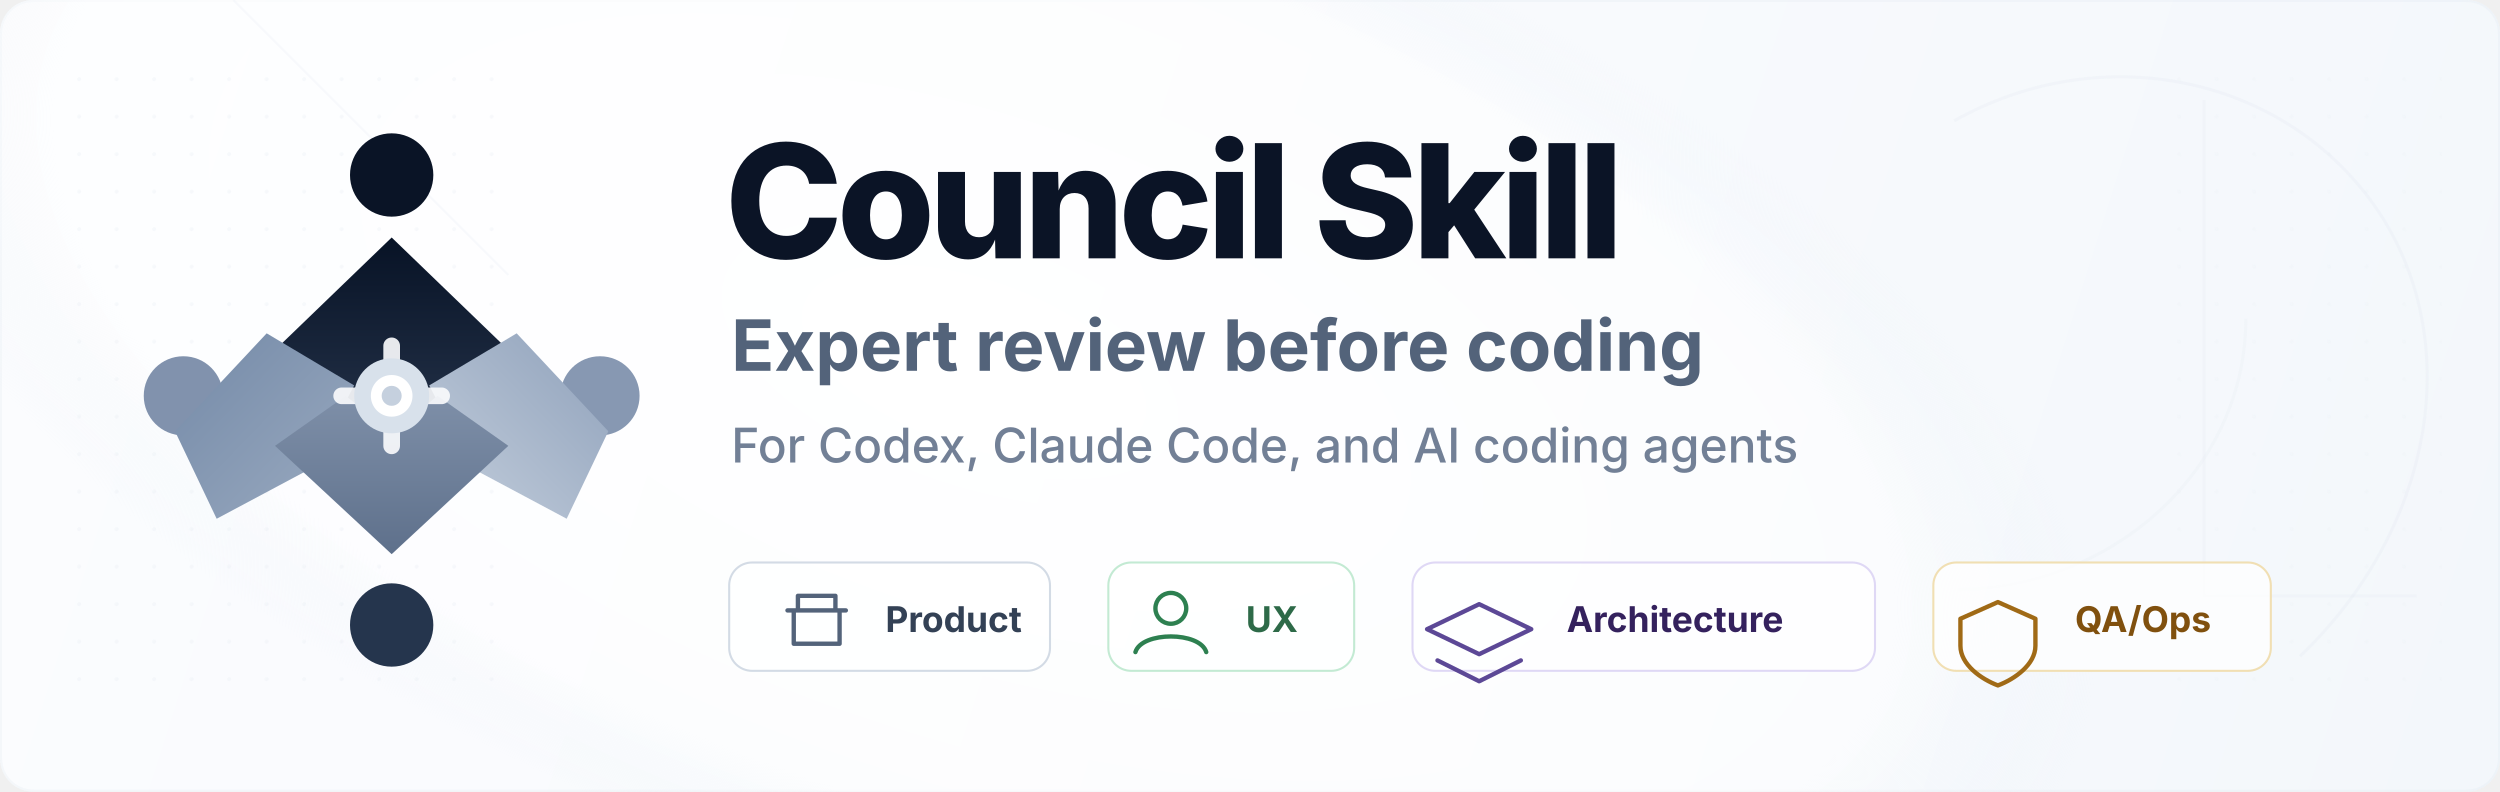
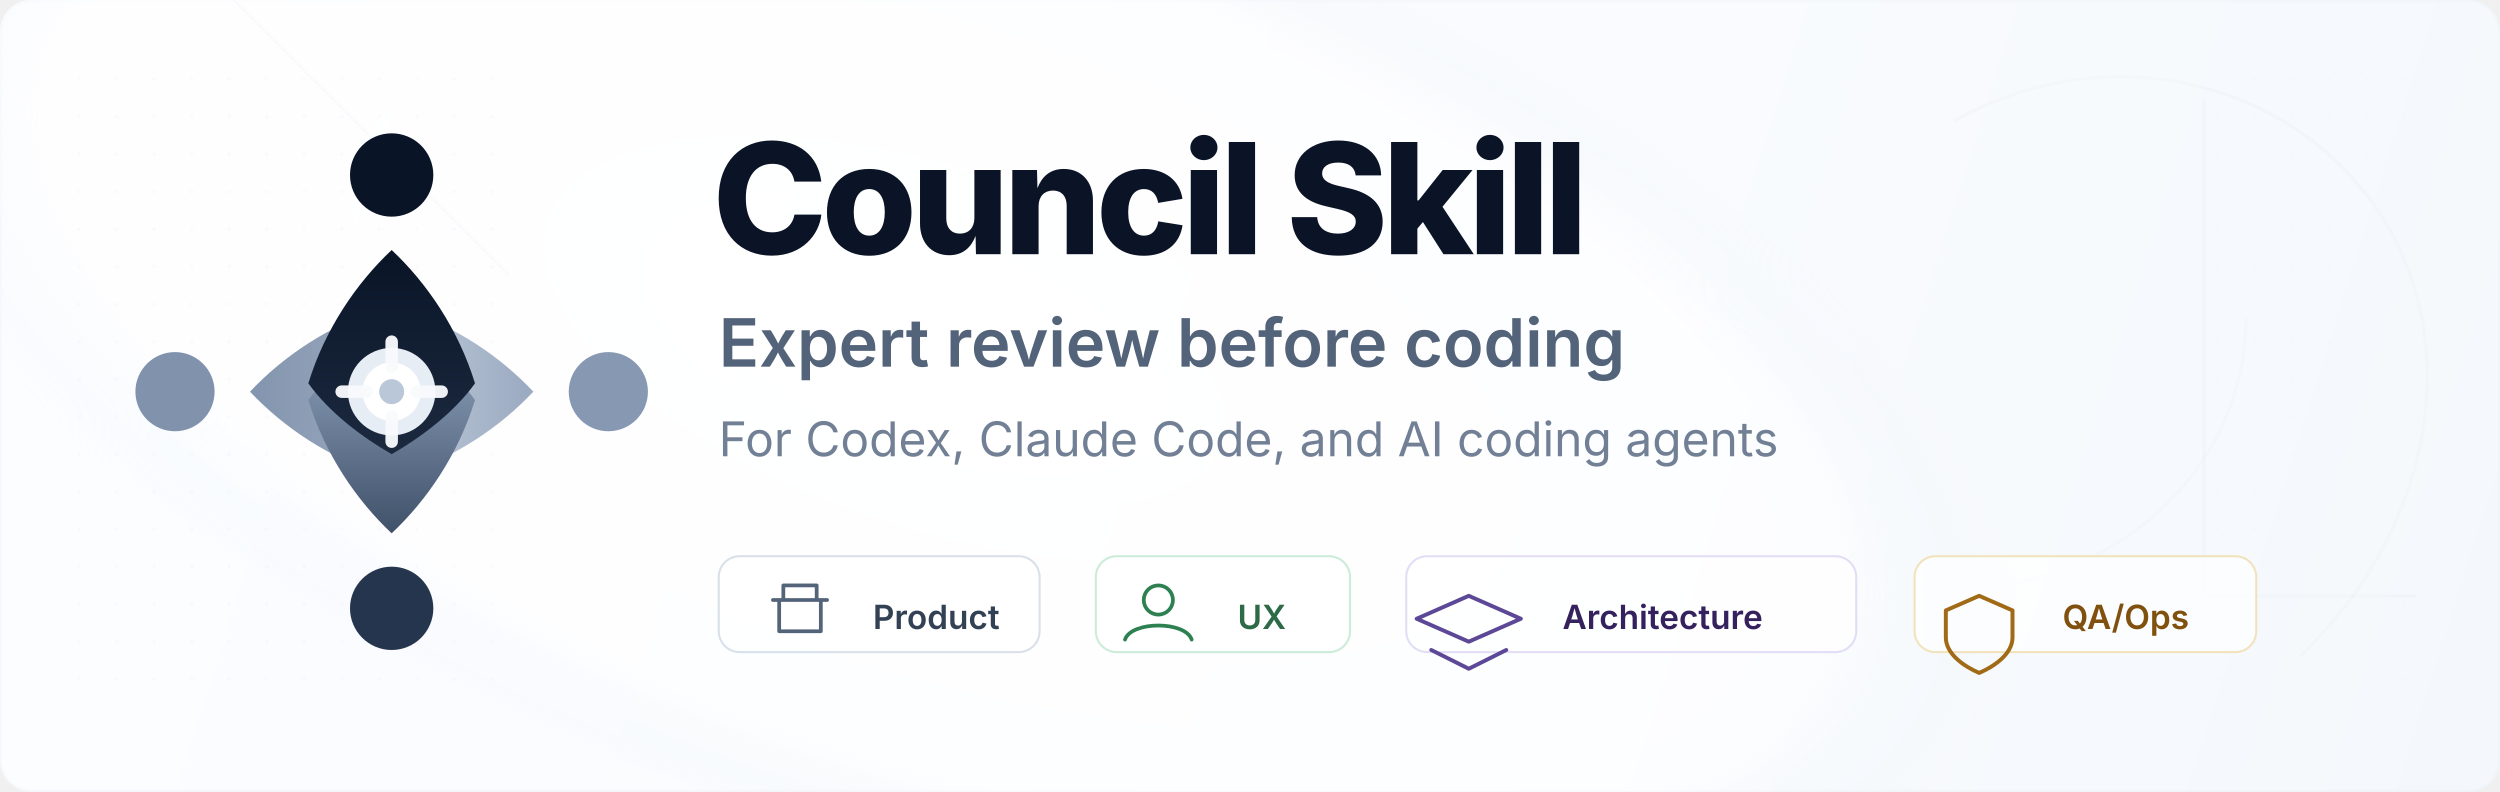
- <svg xmlns="http://www.w3.org/2000/svg" width="1200" height="380" viewBox="0 0 1200 380" fill="none" role="img" aria-labelledby="title desc">
+ <svg xmlns="http://www.w3.org/2000/svg" width="1200" height="380" viewBox="0 0 1200 380" fill="none">
  <defs>
    <linearGradient id="bg" x1="0" y1="0" x2="1200" y2="380" gradientUnits="userSpaceOnUse">
-       <stop stop-color="#FBFCFE" />
-       <stop offset="0.58" stop-color="#F8FAFD" />
-       <stop offset="1" stop-color="#F3F7FB" />
+       <stop stop-color="#FCFDFF" />
+       <stop offset="0.62" stop-color="#F9FBFE" />
+       <stop offset="1" stop-color="#F4F8FC" />
    </linearGradient>
-     <radialGradient id="softGlow" cx="0" cy="0" r="1" gradientUnits="userSpaceOnUse" gradientTransform="translate(468 174) rotate(19) scale(560 260)">
+     <radialGradient id="softGlow" cx="0" cy="0" r="1" gradientUnits="userSpaceOnUse" gradientTransform="translate(450 168) rotate(18) scale(540 240)">
      <stop stop-color="#FFFFFF" />
-       <stop offset="0.82" stop-color="#FFFFFF" stop-opacity="0.55" />
+       <stop offset="0.82" stop-color="#FFFFFF" stop-opacity="0.62" />
      <stop offset="1" stop-color="#EAF1F8" stop-opacity="0" />
    </radialGradient>
-     <linearGradient id="sideLeft" x1="89" y1="150" x2="180" y2="238" gradientUnits="userSpaceOnUse">
-       <stop stop-color="#7389A7" />
-       <stop offset="1" stop-color="#9AAAC0" />
+     <pattern id="dots" width="18" height="18" patternUnits="userSpaceOnUse">
+       <circle cx="2" cy="2" r="0.85" fill="#D8E0EA" opacity="0.42" />
+     </pattern>
+     <linearGradient id="markTop" x1="188" y1="118" x2="188" y2="220" gradientUnits="userSpaceOnUse">
+       <stop stop-color="#091426" />
+       <stop offset="1" stop-color="#1C2A40" />
    </linearGradient>
-     <linearGradient id="sideRight" x1="288" y1="151" x2="198" y2="239" gradientUnits="userSpaceOnUse">
-       <stop stop-color="#8EA0BA" />
-       <stop offset="1" stop-color="#C3CEDC" />
+     <linearGradient id="markLeft" x1="88" y1="188" x2="188" y2="188" gradientUnits="userSpaceOnUse">
+       <stop stop-color="#788BA7" />
+       <stop offset="1" stop-color="#9AA9BE" />
    </linearGradient>
-     <linearGradient id="bottomPanel" x1="188" y1="188" x2="188" y2="266" gradientUnits="userSpaceOnUse">
-       <stop stop-color="#7F90A9" />
-       <stop offset="1" stop-color="#5E708B" />
+     <linearGradient id="markRight" x1="288" y1="188" x2="188" y2="188" gradientUnits="userSpaceOnUse">
+       <stop stop-color="#8799B4" />
+       <stop offset="1" stop-color="#C1CCDA" />
    </linearGradient>
-     <linearGradient id="topPanel" x1="188" y1="112" x2="188" y2="211" gradientUnits="userSpaceOnUse">
-       <stop stop-color="#071225" />
-       <stop offset="1" stop-color="#25334A" />
+     <linearGradient id="markBottom" x1="188" y1="286" x2="188" y2="188" gradientUnits="userSpaceOnUse">
+       <stop stop-color="#26364E" />
+       <stop offset="1" stop-color="#7A8DA7" />
    </linearGradient>
-     <pattern id="dots" width="18" height="18" patternUnits="userSpaceOnUse">
-       <circle cx="2" cy="2" r="0.95" fill="#D6DEE9" opacity="0.46" />
-     </pattern>
  </defs>
-   <rect width="1200" height="380" rx="16" fill="url(#bg)" />
-   <rect x="0.5" y="0.5" width="1199" height="379" rx="15.5" stroke="#D9E2EC" stroke-opacity="0.20" />
-   <rect width="1200" height="380" rx="16" fill="url(#softGlow)" />
-   <rect x="23" y="28" width="220" height="305" fill="url(#dots)" opacity="0.36" />
-   <rect x="1040" y="28" width="132" height="300" fill="url(#dots)" opacity="0.18" />
-   <path d="M112 0L244 132" stroke="#E9EEF5" stroke-width="1" opacity="0.30" />
-   <path d="M938 58C1009 18 1098 36 1142 102C1184 166 1167 255 1104 315" stroke="#D7E0EB" stroke-width="1.5" opacity="0.18" />
-   <path d="M1058 48V286H1160" stroke="#D7E0EB" stroke-width="1.5" opacity="0.16" />
-   <path d="M940 283C1015 282 1078 225 1078 153" stroke="#D7E0EB" stroke-width="1.5" opacity="0.14" />
-   <g aria-hidden="true">
-     <circle cx="188" cy="84" r="20" fill="#0A1426" />
-     <circle cx="88" cy="190" r="19" fill="#8192AD" />
-     <circle cx="288" cy="190" r="19" fill="#8798B2" />
-     <circle cx="188" cy="300" r="20" fill="#25354D" />
-     <path d="M188 114L244 168L210 207L188 190L166 207L132 168L188 114Z" fill="url(#topPanel)" />
-     <path d="M84 207L128 160L170 185L149 225L104 249L84 207Z" fill="url(#sideLeft)" />
-     <path d="M292 207L248 160L206 185L227 225L272 249L292 207Z" fill="url(#sideRight)" />
-     <path d="M188 266L132 214L166 190L188 208L210 190L244 214L188 266Z" fill="url(#bottomPanel)" />
-     <path d="M188 166V214" stroke="#F8FAFC" stroke-width="8" stroke-linecap="round" opacity="0.92" />
-     <path d="M164 190H212" stroke="#F8FAFC" stroke-width="8" stroke-linecap="round" opacity="0.92" />
-     <circle cx="188" cy="190" r="18" fill="#D8E1EB" />
-     <circle cx="188" cy="190" r="10" fill="#FFFFFF" />
-     <circle cx="188" cy="190" r="4.8" fill="#C5D0DE" />
+   <rect width="1200" height="380" rx="15" fill="url(#bg)" />
+   <rect x="0.5" y="0.5" width="1199" height="379" rx="14.5" stroke="#D9E2EC" stroke-opacity="0.16" />
+   <rect width="1200" height="380" rx="15" fill="url(#softGlow)" />
+   <rect x="24" y="28" width="220" height="304" fill="url(#dots)" opacity="0.30" />
+   <rect x="1046" y="28" width="126" height="300" fill="url(#dots)" opacity="0.12" />
+   <path d="M112 0L244 132" stroke="#E9EEF5" stroke-width="1" opacity="0.26" />
+   <path d="M938 58C1009 18 1098 36 1142 102C1184 166 1167 255 1104 315" stroke="#D7E0EB" stroke-width="1.5" opacity="0.14" />
+   <path d="M1058 48V286H1160" stroke="#D7E0EB" stroke-width="1.5" opacity="0.12" />
+   <path d="M940 283C1015 282 1078 225 1078 153" stroke="#D7E0EB" stroke-width="1.5" opacity="0.10" />
+   <g>
+     <path d="M120 188C136 205 158 220 184 228C198 218 210 202 218 188C210 174 198 158 184 148C158 156 136 171 120 188Z" fill="url(#markLeft)" />
+     <path d="M256 188C240 171 218 156 192 148C178 158 166 174 158 188C166 202 178 218 192 228C218 220 240 205 256 188Z" fill="url(#markRight)" />
+     <path d="M188 256C205 240 220 218 228 192C218 178 202 166 188 158C174 166 158 178 148 192C156 218 171 240 188 256Z" fill="url(#markBottom)" />
+     <path d="M188 120C171 136 156 158 148 184C158 198 174 210 188 218C202 210 218 198 228 184C220 158 205 136 188 120Z" fill="url(#markTop)" />
+     <circle cx="188" cy="84" r="20" fill="#091426" />
+     <circle cx="84" cy="188" r="19" fill="#8192AD" />
+     <circle cx="292" cy="188" r="19" fill="#8798B2" />
+     <circle cx="188" cy="292" r="20" fill="#25354D" />
+     <circle cx="188" cy="188" r="21" fill="#E7EDF4" />
+     <circle cx="188" cy="188" r="14" fill="#FFFFFF" />
+     <circle cx="188" cy="188" r="6" fill="#B9C7D8" />
+     <path d="M188 164V176M188 200V212M164 188H176M200 188H212" stroke="#F8FAFC" stroke-width="6" stroke-linecap="round" opacity="0.96" />
  </g>
-   <text x="348" y="124" font-family="Inter, ui-sans-serif, system-ui, -apple-system, BlinkMacSystemFont, Segoe UI, sans-serif" font-size="76" font-weight="800" fill="#0B1426" letter-spacing="-2.8">Council Skill</text>
-   <text x="351" y="178" font-family="Inter, ui-sans-serif, system-ui, -apple-system, BlinkMacSystemFont, Segoe UI, sans-serif" font-size="34" font-weight="650" fill="#53637A">Expert review before coding</text>
-   <text x="351" y="222" font-family="Inter, ui-sans-serif, system-ui, -apple-system, BlinkMacSystemFont, Segoe UI, sans-serif" font-size="23" font-weight="450" fill="#728096">For Codex, Claude Code, and AI coding agents</text>
-   <g font-family="Inter, ui-sans-serif, system-ui, -apple-system, BlinkMacSystemFont, Segoe UI, sans-serif" font-size="17" font-weight="650">
-     <rect x="350" y="270" width="154" height="52" rx="11" fill="#FFFFFF" fill-opacity="0.74" stroke="#CBD5E1" stroke-opacity="0.84" />
-     <path d="M378 293H406M383 293V286H401V293M381 293V309H403V293" stroke="#53637A" stroke-width="2.1" stroke-linecap="round" stroke-linejoin="round" />
-     <text x="425" y="297" dominant-baseline="middle" fill="#334155">Product</text>
-     <rect x="532" y="270" width="118" height="52" rx="11" fill="#FFFFFF" fill-opacity="0.74" stroke="#BBE7CE" stroke-opacity="0.88" />
-     <circle cx="562" cy="292" r="7.4" stroke="#2D8050" stroke-width="2.1" />
-     <path d="M545 313C548 303 576 303 579 313" stroke="#2D8050" stroke-width="2.1" stroke-linecap="round" />
-     <text x="598" y="297" dominant-baseline="middle" fill="#2D6A48">UX</text>
-     <rect x="678" y="270" width="222" height="52" rx="11" fill="#FFFFFF" fill-opacity="0.74" stroke="#DCD4F4" stroke-opacity="0.9" />
-     <path d="M710 290L735 302L710 314L685 302L710 290Z" stroke="#5C4896" stroke-width="2.1" stroke-linejoin="round" />
-     <path d="M690 317L710 327L730 317" stroke="#5C4896" stroke-width="2.1" stroke-linecap="round" stroke-linejoin="round" />
-     <text x="752" y="297" dominant-baseline="middle" fill="#34215D">Architecture</text>
-     <rect x="928" y="270" width="162" height="52" rx="11" fill="#FFFFFF" fill-opacity="0.74" stroke="#F0DCAB" stroke-opacity="0.9" />
-     <path d="M959 289L977 297V310C977 319 967 326 959 329C951 326 941 319 941 310V297L959 289Z" stroke="#A06A16" stroke-width="2.1" stroke-linejoin="round" />
-     <text x="996" y="297" dominant-baseline="middle" fill="#80500E">QA/Ops</text>
+   <text x="342" y="122" font-family="Inter, ui-sans-serif, system-ui, -apple-system, BlinkMacSystemFont, Segoe UI, sans-serif" font-size="74" font-weight="800" fill="#0B1426" letter-spacing="-2.7">Council Skill</text>
+   <text x="345" y="176" font-family="Inter, ui-sans-serif, system-ui, -apple-system, BlinkMacSystemFont, Segoe UI, sans-serif" font-size="32" font-weight="640" fill="#53637A">Expert review before coding</text>
+   <text x="345" y="219" font-family="Inter, ui-sans-serif, system-ui, -apple-system, BlinkMacSystemFont, Segoe UI, sans-serif" font-size="23" font-weight="430" fill="#728096">For Codex, Claude Code, and AI coding agents</text>
+   <g font-family="Inter, ui-sans-serif, system-ui, -apple-system, BlinkMacSystemFont, Segoe UI, sans-serif" font-size="16" font-weight="620">
+     <rect x="345" y="267" width="154" height="46" rx="10" fill="#FFFFFF" fill-opacity="0.72" stroke="#CBD5E1" stroke-opacity="0.72" />
+     <path d="M371 288H397M376 288V281H392V288M374 288V303H394V288" stroke="#53637A" stroke-width="1.8" stroke-linecap="round" stroke-linejoin="round" />
+     <text x="419" y="296" dominant-baseline="middle" fill="#334155">Product</text>
+     <rect x="526" y="267" width="122" height="46" rx="10" fill="#FFFFFF" fill-opacity="0.72" stroke="#BBE7CE" stroke-opacity="0.78" />
+     <circle cx="556" cy="288" r="7" stroke="#2D8050" stroke-width="1.8" />
+     <path d="M540 307C543 298 569 298 572 307" stroke="#2D8050" stroke-width="1.8" stroke-linecap="round" />
+     <text x="594" y="296" dominant-baseline="middle" fill="#2D6A48">UX</text>
+     <rect x="675" y="267" width="216" height="46" rx="10" fill="#FFFFFF" fill-opacity="0.72" stroke="#DCD4F4" stroke-opacity="0.80" />
+     <path d="M705 286L730 297L705 308L680 297L705 286Z" stroke="#5C4896" stroke-width="1.9" stroke-linejoin="round" />
+     <path d="M687 312L705 321L723 312" stroke="#5C4896" stroke-width="1.9" stroke-linecap="round" stroke-linejoin="round" />
+     <text x="750" y="296" dominant-baseline="middle" fill="#34215D">Architecture</text>
+     <rect x="919" y="267" width="164" height="46" rx="10" fill="#FFFFFF" fill-opacity="0.72" stroke="#F0DCAB" stroke-opacity="0.80" />
+     <path d="M950 286L966 293V306C966 314 957 320 950 323C943 320 934 314 934 306V293L950 286Z" stroke="#A06A16" stroke-width="1.9" stroke-linejoin="round" />
+     <text x="990" y="296" dominant-baseline="middle" fill="#80500E">QA/Ops</text>
  </g>
</svg>
